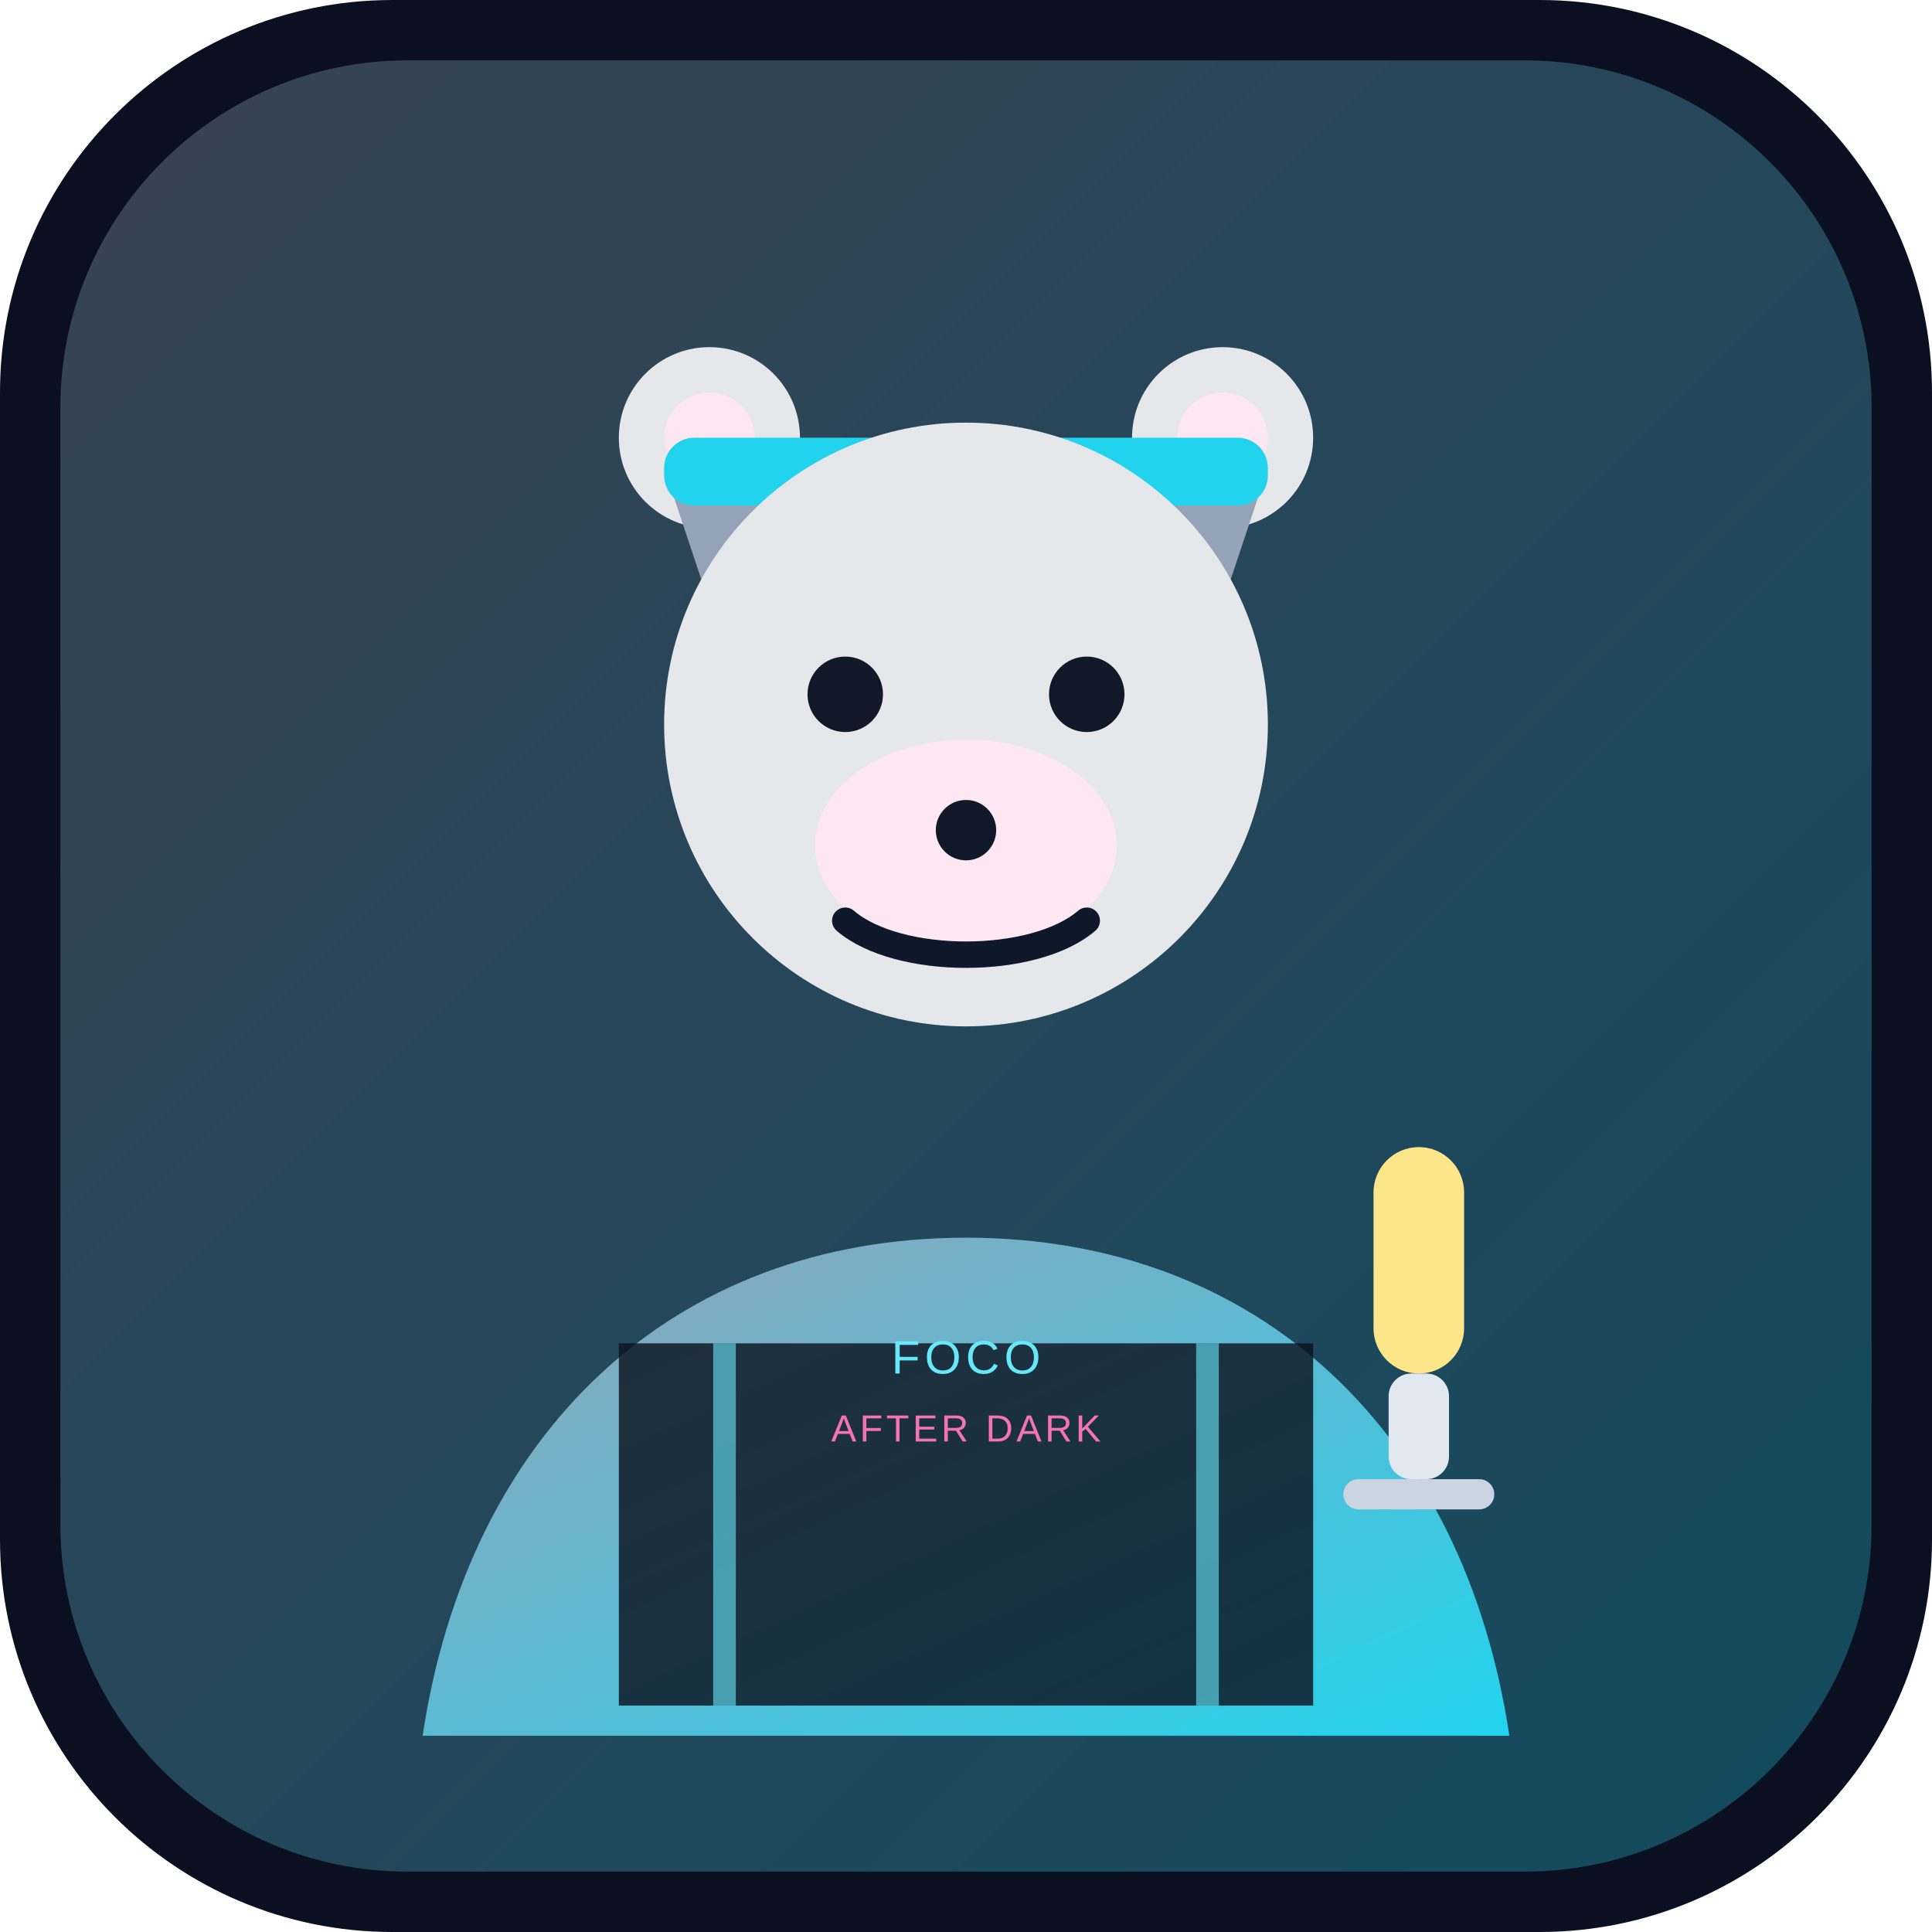
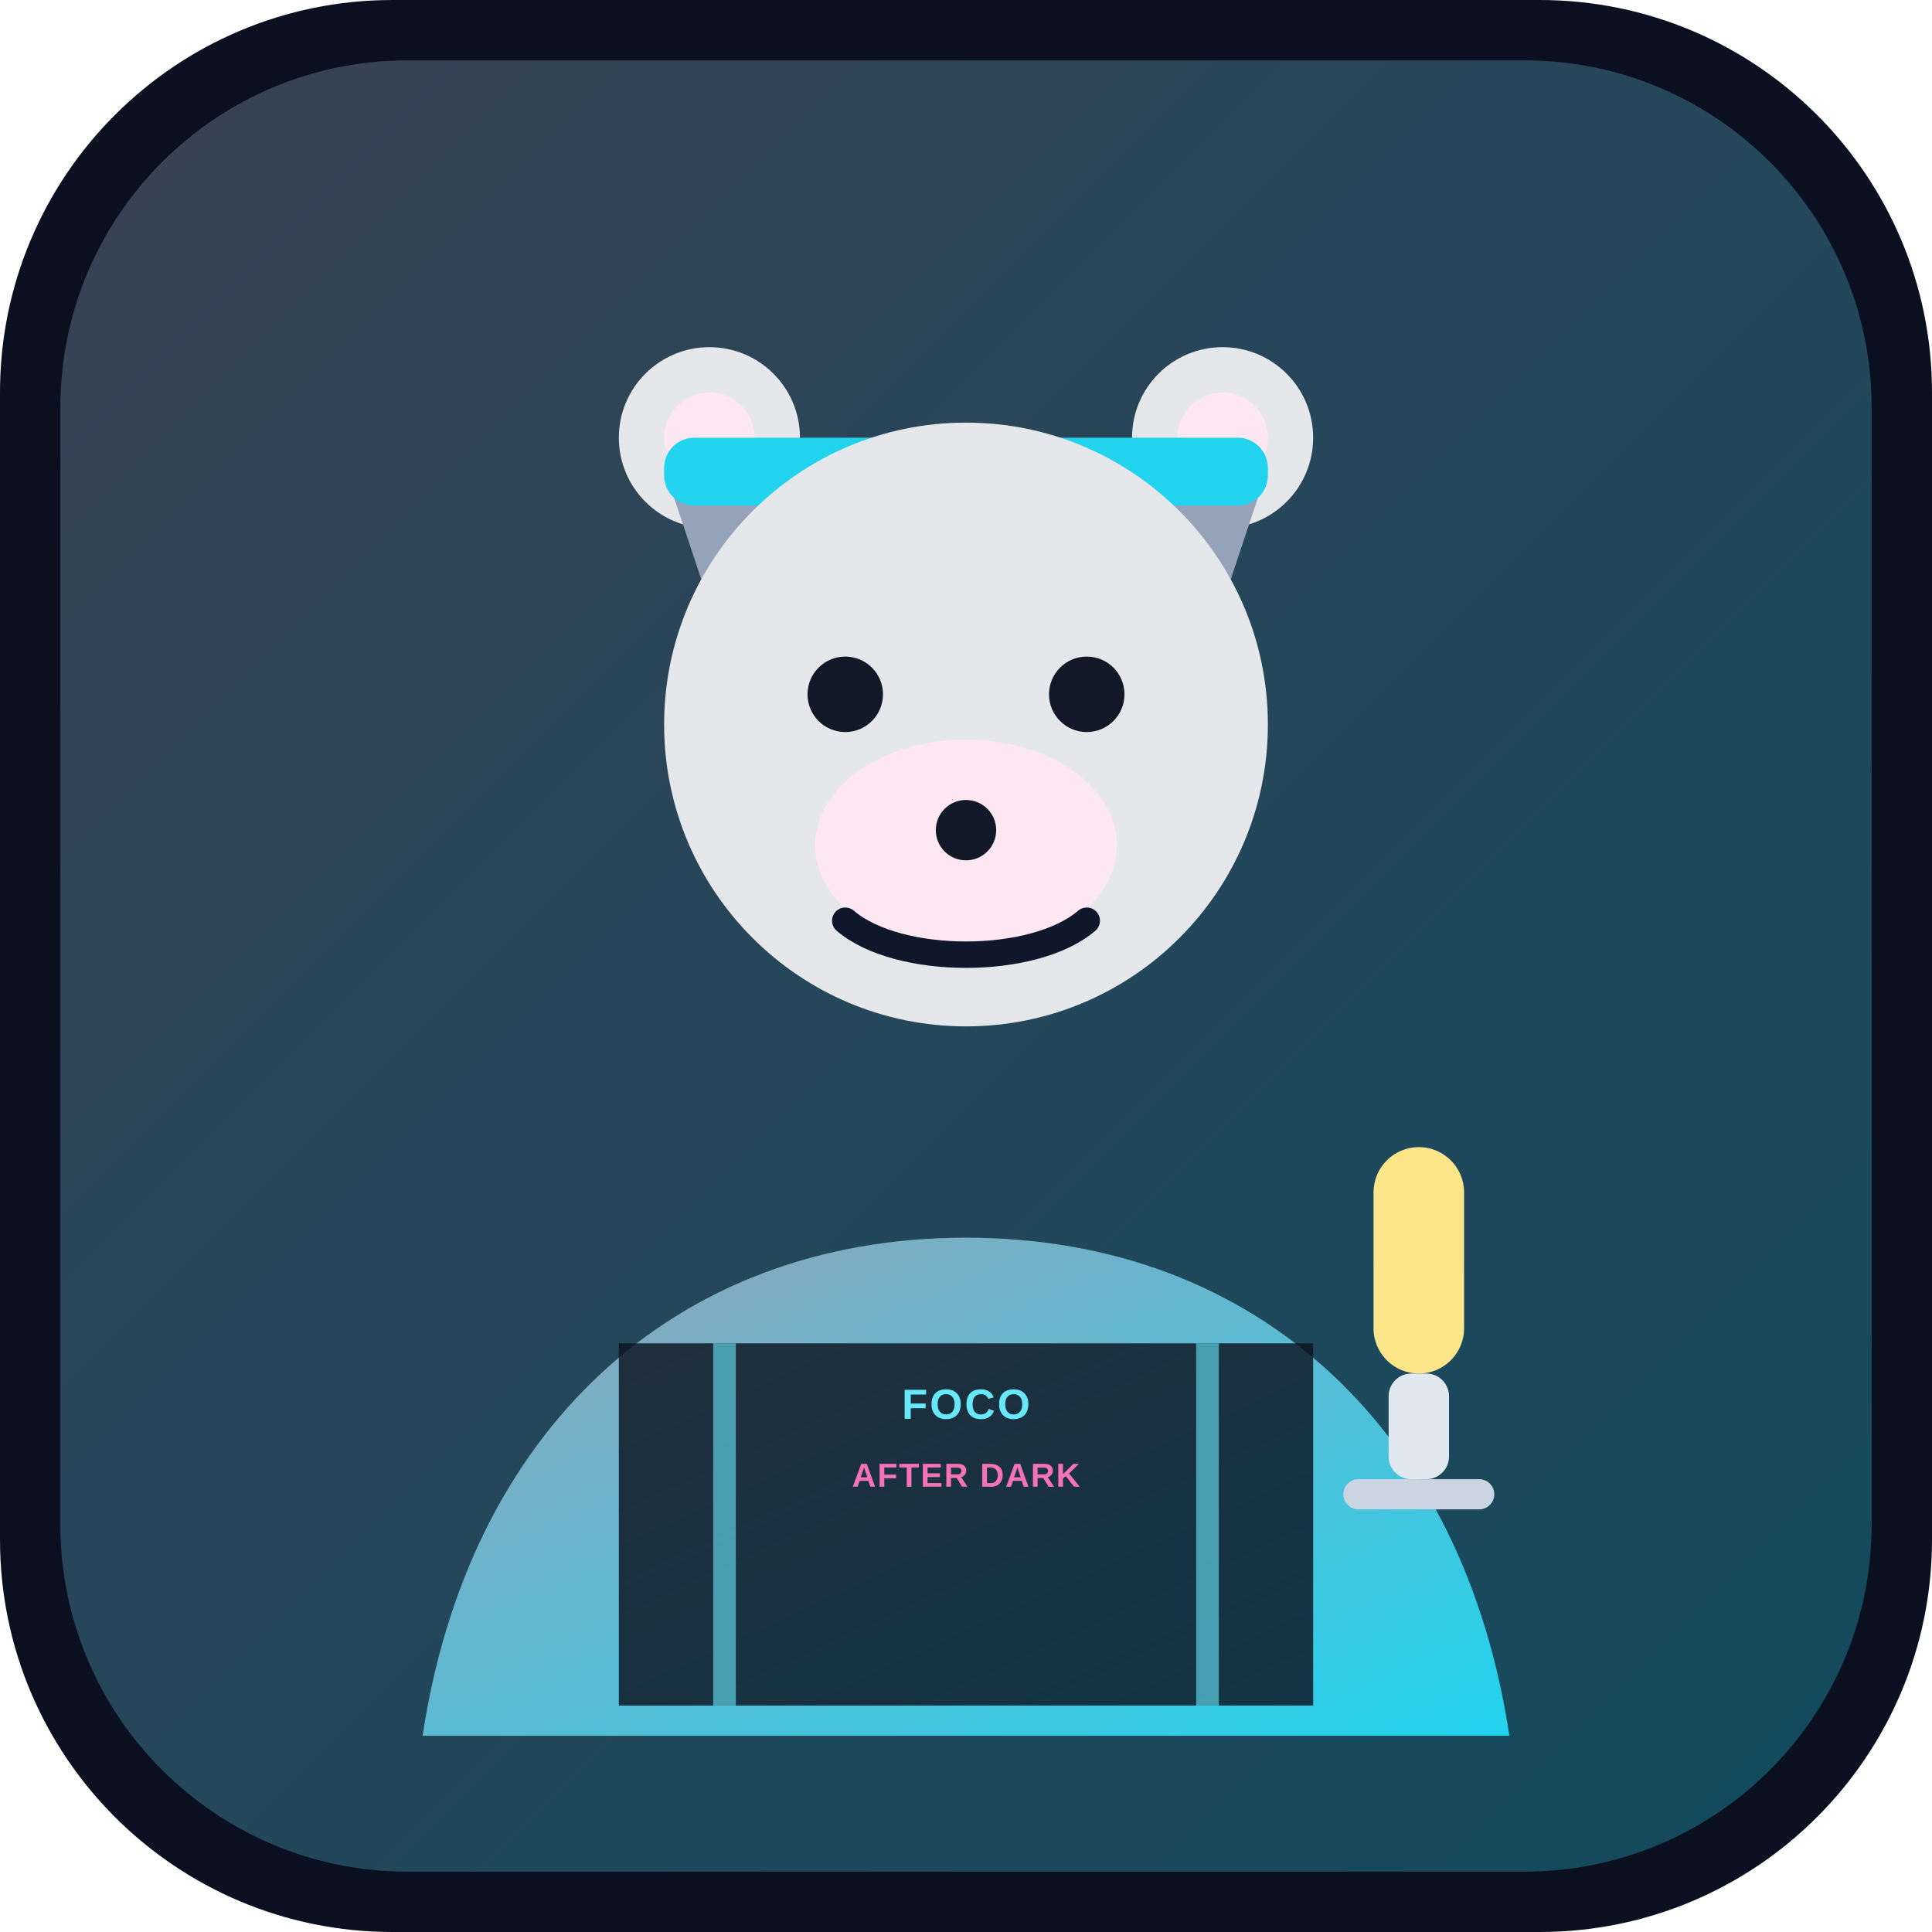
<svg xmlns="http://www.w3.org/2000/svg" viewBox="0 0 256 256" role="img" aria-label="Party Panda">
  <defs>
    <linearGradient id="bg" x1="0" y1="0" x2="1" y2="1">
      <stop offset="0%" stop-color="#94a3b8" stop-opacity="0.34" />
      <stop offset="100%" stop-color="#22d3ee" stop-opacity="0.30" />
    </linearGradient>
    <linearGradient id="shirt" x1="0" y1="0" x2="1" y2="1">
      <stop offset="0%" stop-color="#94a3b8" />
      <stop offset="100%" stop-color="#22d3ee" />
    </linearGradient>
  </defs>
  <rect width="256" height="256" rx="52" fill="#0b1020" />
  <rect x="8" y="8" width="240" height="240" rx="46" fill="url(#bg)" />
  <circle cx="94" cy="58" r="12" fill="#e5e7eb" />
  <circle cx="162" cy="58" r="12" fill="#e5e7eb" />
  <circle cx="94" cy="58" r="6" fill="#fce7f3" />
  <circle cx="162" cy="58" r="6" fill="#fce7f3" />
  <path d="M88 62h80l-8 24H96z" fill="#94a3b8" />
  <rect x="88" y="58" width="80" height="9" rx="4" fill="#22d3ee" />
  <circle cx="128" cy="96" r="40" fill="#e5e7eb" />
  <ellipse cx="128" cy="112" rx="20" ry="14" fill="#fce7f3" />
  <circle cx="112" cy="92" r="5" fill="#111827" />
  <circle cx="144" cy="92" r="5" fill="#111827" />
  <circle cx="128" cy="110" r="4" fill="#111827" />
  <path d="M112 122c7 6 25 6 32 0" fill="none" stroke="#0f172a" stroke-width="3.5" stroke-linecap="round" />
  <path d="M56 230c6-40 33-66 72-66s66 26 72 66" fill="url(#shirt)" />
  <path d="M82 178h92v48H82z" fill="#0b1220" opacity="0.82" />
  <path d="M96 178v48M160 178v48" stroke="#67e8f9" stroke-width="3" opacity="0.6" />
-   <text x="128" y="182" text-anchor="middle" font-family="Arial, sans-serif" font-size="6.2" fill="#67e8f9" letter-spacing="0.62">FOCO</text>
-   <text x="128" y="191" text-anchor="middle" font-family="Arial, sans-serif" font-size="5.0" fill="#f472b6" letter-spacing="0.45">AFTER DARK</text>
+   <text x="128" y="188" text-anchor="middle" font-family="Arial, sans-serif" font-size="5.6" font-weight="700" fill="#67e8f9" letter-spacing="0.28">FOCO</text>
+   <text x="128" y="197" text-anchor="middle" font-family="Arial, sans-serif" font-size="4.4" font-weight="700" fill="#f472b6" letter-spacing="0.18">AFTER DARK</text>
  <rect x="182" y="152" width="12" height="30" rx="6" fill="#fde68a" />
  <rect x="184" y="182" width="8" height="14" rx="3" fill="#e2e8f0" />
  <rect x="178" y="196" width="20" height="4" rx="2" fill="#cbd5e1" />
</svg>
